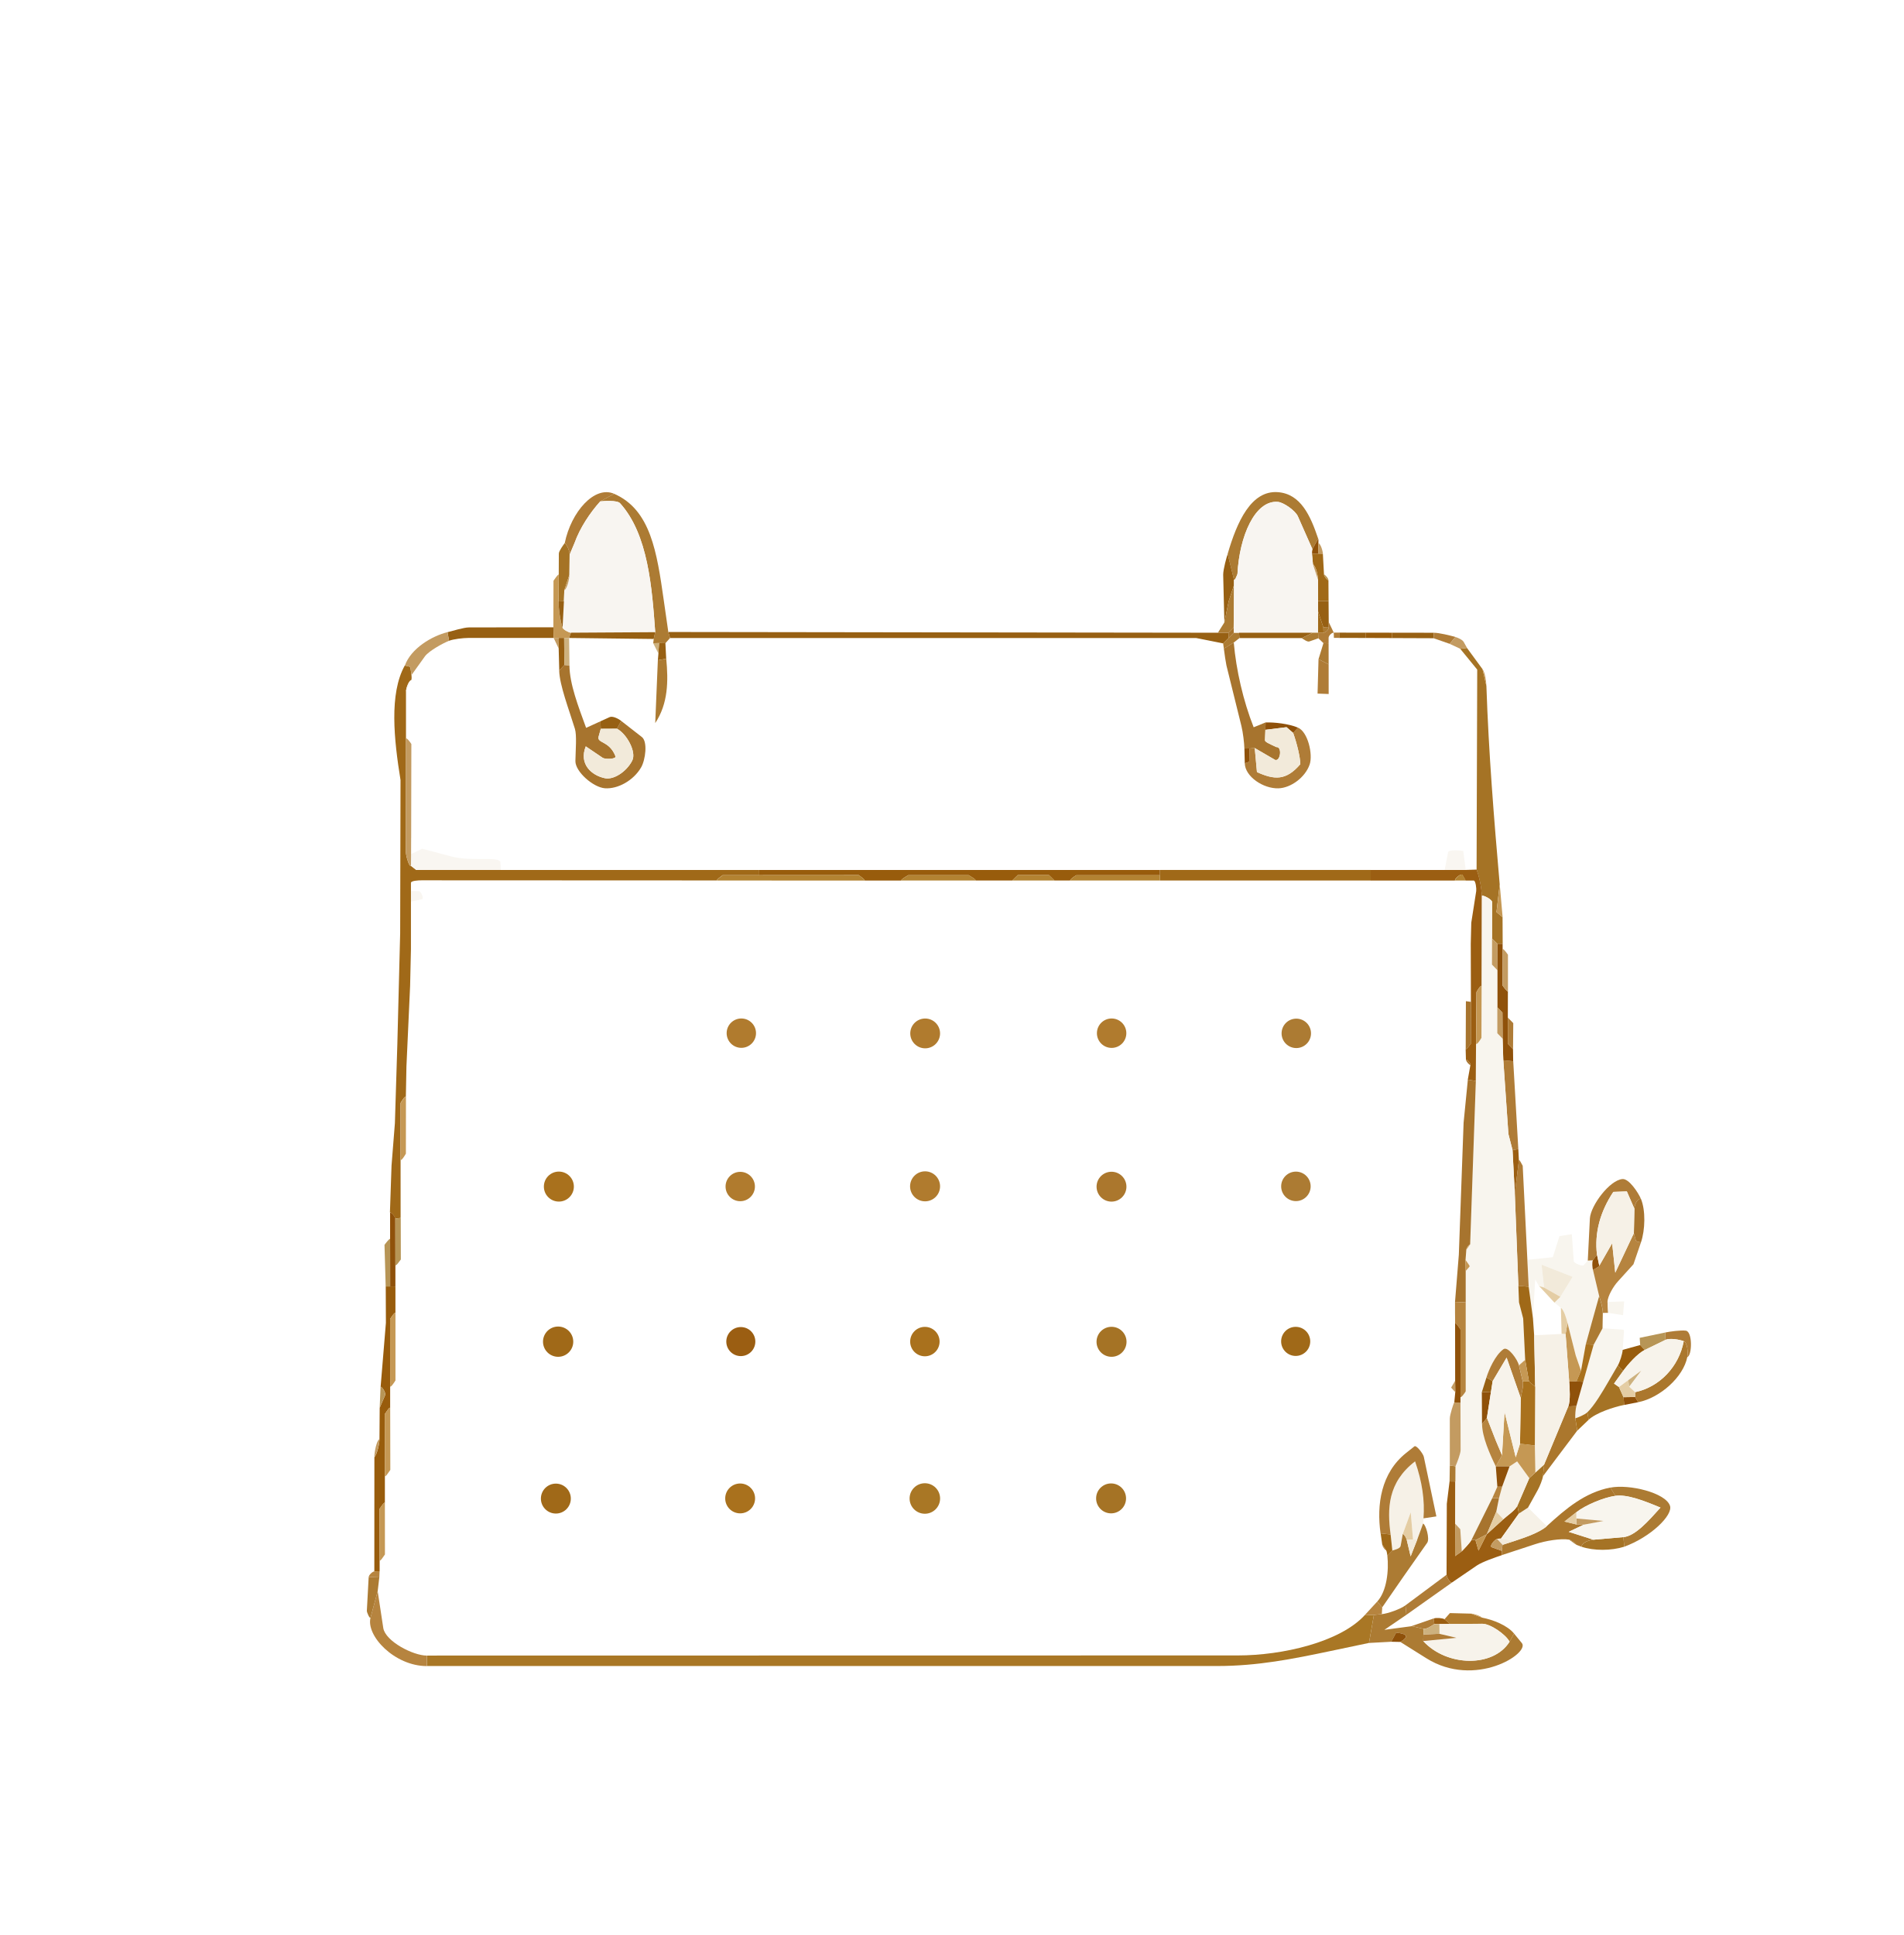
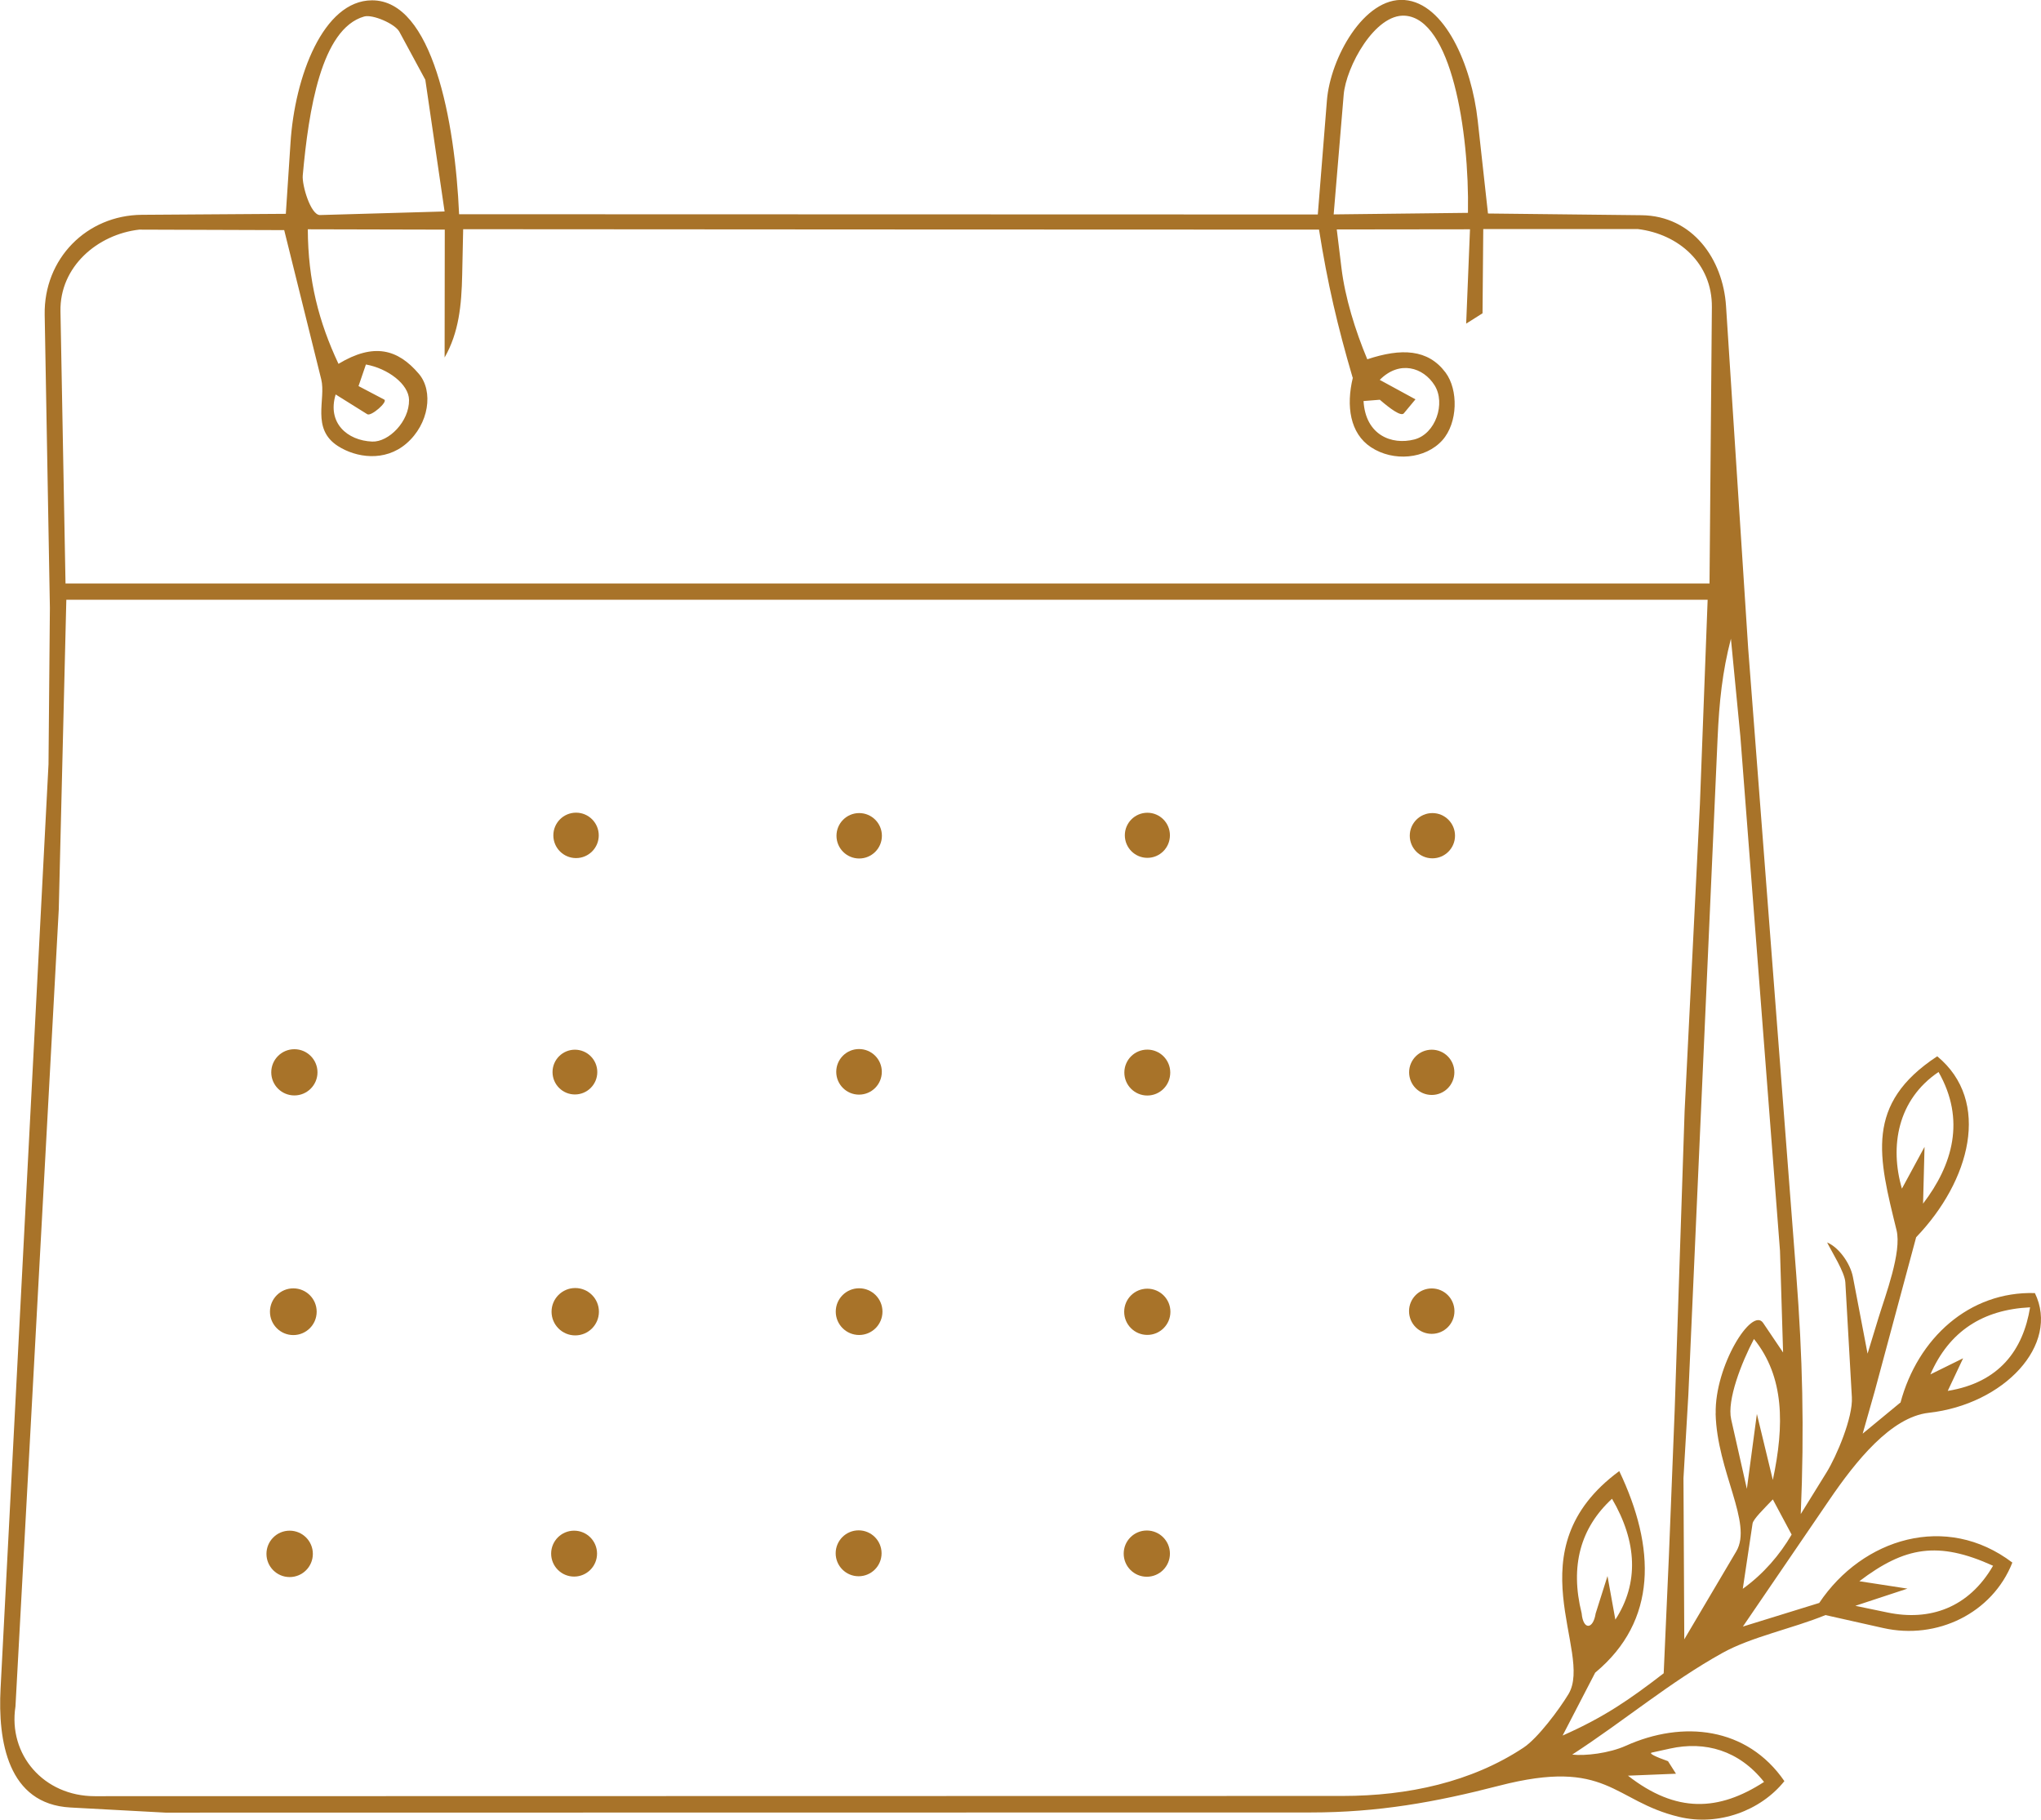
- <svg xmlns="http://www.w3.org/2000/svg" id="Layer_1" data-name="Layer 1" viewBox="0 0 595.11 605">
+ <svg xmlns="http://www.w3.org/2000/svg" id="Layer_2" data-name="Layer 2" viewBox="0 0 250.78 223.55">
  <defs>
    <style>
      .cls-1 {
-         fill: #b38332;
-       }
- 
-       .cls-2 {
-         fill: #a7742e;
-       }
- 
-       .cls-3 {
-         fill: #ac7b33;
-       }
- 
-       .cls-4 {
-         fill: #f8f5f1;
-       }
- 
-       .cls-5 {
-         fill: #b07b2e;
-       }
- 
-       .cls-6 {
-         fill: #cdb17e;
-       }
- 
-       .cls-7 {
-         fill: #c39b61;
-       }
- 
-       .cls-8 {
-         fill: #976013;
-       }
- 
-       .cls-9 {
-         fill: #f2eada;
-       }
- 
-       .cls-10 {
-         fill: #b6843f;
-       }
- 
-       .cls-11 {
-         fill: #af7c37;
-       }
- 
-       .cls-12 {
-         fill: #9b5e12;
-       }
- 
-       .cls-13 {
-         fill: #f6f1e7;
-       }
- 
-       .cls-14 {
-         fill: #a06918;
-       }
- 
-       .cls-15 {
-         fill: #985c0c;
-       }
- 
-       .cls-16 {
-         fill: #f7f3eb;
-       }
- 
-       .cls-17 {
-         fill: #f9f6f1;
-       }
- 
-       .cls-18 {
-         fill: #a9711d;
-       }
- 
-       .cls-19 {
-         fill: #a57325;
-       }
- 
-       .cls-20 {
-         fill: #ab772d;
-       }
- 
-       .cls-21 {
-         fill: #a97725;
-       }
- 
-       .cls-22 {
-         fill: #e4cda4;
-       }
- 
-       .cls-23 {
-         fill: #8f510a;
-       }
- 
-       .cls-24 {
-         fill: #f8f5ee;
-       }
- 
-       .cls-25 {
-         fill: #b79556;
-       }
- 
-       .cls-26 {
-         fill: #c59854;
+         fill: #a87329;
      }
    </style>
  </defs>
-   <path class="cls-21" d="M429.58,504.91l-1.54,8.77-12.07,2.54c-11.78,2.48-22.77,4.68-35.4,4.68h-247.1s-.01-3.27-.01-3.27l253.63-.04c13.78,0,31.79-4.1,39.59-12.56l2.91-.12Z" />
-   <path class="cls-14" d="M128.66,211.07c.06.43.07,1.19-.05,1.56-.77.11-1.67,2.56-1.67,3.56v14.73s-.02,35.61-.02,35.61c0,1.09,1.05,4.66,1.57,4.19l1.65,1.28h26.44s80.79,0,80.79,0l.02,1.63h-11.43c-.41.31-2.04,1.44-1.78,1.65l-92.37-.04c-1,0-3.32.13-3.32.79v2.55s0,3.3,0,3.3v14.86s-.26,11.5-.26,11.5l-1.15,25.18-.18,9.51c-.15-.49-1.42,1.47-1.65,1.93v17.72s.01,18.24.01,18.24l-1.69.21c0-.62-1.14-1.99-1.65-1.94l.5-14.65,1.05-13.24.77-24.86.88-34.58.11-47.87c-2.04-12.59-3.59-27,1.33-35.8,1.29.29,1.72.28,1.79.78l.29,2.17Z" />
-   <path class="cls-19" d="M463.52,209.16l1.23,5.32c.7,20.78,2.36,41.42,4.16,62.02l-1.01,8.68,1.9,1.57.04,8.33h-1.67s-1.66-1.65-1.66-1.65l.02-11.36c0-.87-2.99-2.38-3.25-1.93,0-2.4-.79-6.15-1.6-8.25l.2-62.53-5.32-6.51,2.12-.26,4.82,6.58Z" />
-   <path class="cls-24" d="M496.45,394.14l1.6-.09c-.32.65-.17,2.24,0,2.96l1.95,8.24-2.33,8.35-1.84,6.69-1.5,8.29-1.64-4.74-2.6-10.23c-.34-1.33-1.04-3.91-2.06-4.73l-2-1.6,1.86-1.81,3.82-6.25-9.73-3.8.78,7.15-1.53-.44-1.22-2.09-.72,12.18-1.34-9.9-.42-8.42,7.98-.82,2.09-6.59c.55-.08,4.25-.68,3.86-.61l.61,8.47c.04.59,2.7,1.65,3.08,1.24l1.29-1.43Z" />
-   <polygon class="cls-8" points="380.8 197.83 384.09 197.83 384.12 199.49 382.44 201.17 374.02 199.49 209.51 199.49 208.96 197.6 380.8 197.83" />
-   <path class="cls-3" d="M439.45,501.92l.28,2.97-6.88,4.7,8.56-1.16,3.7.86-.04,1.76-.07,2.06c7.41,8.06,21.93,8.3,26.99.21l1.4-2.57,2.45,2.98c2.59,3.16-14.61,14.3-29.85,4.75l-8.15-5.11c2.74-1.59,2.24-2.56-1.3-2.9l-1.53,2.84-6.97.38,1.54-8.77,2.48-.24c1.95-.19,5.83-1.6,7.39-2.75Z" />
-   <path class="cls-12" d="M455,476.41l-.04,10.12,2.1-1.51c.62-.63,2.53-2.55,3.04-3.57l1.24.1.95,3.28,2.59-5.14,5.17-4.68c1.08-1.05,3.76-2.79,4.38-4.23l.47,2.45-5.61,7.84c-.3-.03-.89,0-1.2.09-.81.24-2.47,2.26-1.69,2.6l3.16,1.12v1.37c-1.92.63-6.14,2.1-7.8,3.23l-7.86,5.37c-.82-.32-1.62-1.92-1.61-2.48l.08-22.19.86-6.99,1.82.03-.05,13.18Z" />
-   <path class="cls-24" d="M507.7,415.77l.05.69-.39,5.58c-.09,1.34-.87,3.76-1.53,4.9l-2.91,5.01c-1.81,3.11-4.45,7.6-6.59,9.61-.76.71-2.94,1.67-3.77,1.88-.08-.96.08-2.97.33-3.85l2.14-7.58,3.26-11.57,2.78-5.15,6.65.47Z" />
-   <path class="cls-3" d="M412.16,168.41l-1.82,3.29-4.53-10.23c-.76-1.79-4.46-4.38-6.25-4.54-7.16-.63-12.05,10.73-12.65,22.53-.16.44-.85,2.29-1.09,1.77l-1.97-8.05c2.91-10.01,7.33-19.93,15.71-19.3,7.14.54,10.18,7.37,12.59,14.53Z" />
-   <path class="cls-20" d="M503.52,465.12l1.57,2.57c-3.71.51-9.4,2.92-12.22,5.13l-3.71,2.91,3.76.91,2.31.04-4.74,2.26,7.72,2.46c-1.13.1-3.55.77-3.73,2.2l-1.61-.61c-.05-.46-1.6-1.48-2.24-1.6-2.66-.45-7.4.35-10.62,1.41l-10.46,3.43v-1.37s.25-1.86.25-1.86l3.8-1.23c3.02-.99,7.89-2.65,10.03-4.61,5.93-5.43,11.9-10.51,19.87-12.06Z" />
-   <path class="cls-3" d="M192.03,154.4c11.44,4.98,13.37,18.32,15.52,33.36l1.41,9.84.55,1.88-1.46,1.62-1.99-.04-1.82.05.16-1.35.47-2.12c-1.01-13.78-2.17-30.55-11-40.31-.91-1-5.17-.7-6.21-.57l4.37-2.37Z" />
-   <path class="cls-3" d="M507.87,483.59l-.3-2.99c3.76-.33,7.97-5.2,11.61-9.23-5.21-2.18-10.39-4.19-14.1-3.68l-1.57-2.57c5.92-1.15,17.26,1.6,18.64,5.67,1,2.95-6.04,9.8-14.29,12.8Z" />
-   <path class="cls-11" d="M477.55,393.89l.42,8.42-3.22-.28-1.12-28.98,1.28-10.26c.15-.47.9,1.27,1.19,1.69l1.46,29.41Z" />
-   <path class="cls-11" d="M513.04,374.79c-1.28.03-2.01,2.13-2.03,3.11l-2.35-5.39-4.23.15c-4.14,6.23-5.93,12.86-5.11,19.63l-1.27,1.76-1.6.09.66-13.23c.3-4.06,6.17-11.94,10.2-12.27,2.04-.15,4.95,4.3,5.73,6.15Z" />
-   <path class="cls-10" d="M513.08,388.43l-2.35,6.86-4.94,5.45c-1.31,1.44-3.17,4.55-3.17,6.33l.2,3.4-1.66.03c.03-1.4-.7-3.9-1.15-5.26l-1.95-8.24c.3-.12,1.72-.79,1.99-1.25l4.02-7.02.97,9.19,5.82-12.34.57,2.13c.16.47.41.57,1.65.72Z" />
-   <path class="cls-10" d="M133.45,517.63v3.29c-10.08,0-19.13-9.51-17.58-15.21l2.22-8.2,1.75,11.52c.68,4.15,9.32,8.61,13.61,8.61Z" />
-   <path class="cls-15" d="M123.64,402.23v8.31c-.17-.45-1.39,1.42-1.67,1.87l.02,21.07v6.75c-.16-.5-1.35,1.47-1.69,1.91l.04,19.37v8.39c-.17-.46-1.35,1.46-1.68,1.87l.04,16.12v3.36s-1.66.06-1.66.06l.02-35.65c.94-1.22,1.58-4.27,1.59-5.68l.07-9.83,1.72-3.97c.21-.84-.99-2.59-1.43-2.6l1.65-19.97-.05-11.39h1.4s1.65.01,1.65.01Z" />
-   <polygon class="cls-11" points="473.14 331.81 474.73 359.29 472.93 359.61 471.63 354.56 470.04 331.5 473.14 331.81" />
-   <path class="cls-8" d="M173.03,196.13l.07,3.33h-26.64c-1.66,0-4.77.37-6.05.89l-.49-2.69c1.49-.37,5.08-1.49,6.69-1.49l26.42-.04Z" />
-   <path class="cls-20" d="M492.88,439.6c-.25.89-.41,2.9-.33,3.85l.6,3.86-6.93,9.2-3.79,5.06.36-3.67,7.55-18.16,2.54-.14Z" />
-   <path class="cls-13" d="M483.64,477.18c-2.14,1.96-7.01,3.62-10.03,4.61l-4.31-.72,5.61-7.84,2.85-1.86,5.89,5.81Z" />
-   <path class="cls-19" d="M507.5,428.65l-2.84,3.94,1.54,1.08,1.42,3.17.23,2.42c-3.28.64-8.89,2.5-11.15,4.66l-.38-2.36c2.14-2.01,4.79-6.5,6.59-9.61l2.91-5.01,1.67,1.7Z" />
-   <path class="cls-11" d="M192.03,154.4l-4.37,2.37c-3.2,3.58-6.31,8.23-8.02,12.99l-1.53,3.64c0-.92-.65-2.86-1.53-3.62,1.99-9.74,9.31-18.07,15.45-15.39Z" />
-   <path class="cls-20" d="M527.56,424.3c-1.23,6.29-8.58,12.79-15.37,14.12l-.93-1.63v-1.51c7.69-1.63,13.72-8.03,15.19-15.94,1.18.45,1.38,3.59,1.11,4.96Z" />
-   <path class="cls-23" d="M469.85,296.77l-.04,11.37c.28.42,1.44,2.04,1.66,1.75l-.02,8.29v8.17s1.62,1.67,1.62,1.67l.05,3.79-3.1-.31-.21-6.74-.05-8.16-1.63-1.72v-11.55s.02-8.25.02-8.25h1.67s0,1.69,0,1.69Z" />
-   <path class="cls-7" d="M139.92,197.65l.49,2.69c-2,.81-6.22,3.13-7.52,4.83l-4.23,5.9-.29-2.17c-.07-.5-.5-.49-1.79-.78,1.89-5.37,8.45-9.26,13.34-10.47Z" />
-   <path class="cls-11" d="M453.9,494.85l-14.17,10.04-.28-2.97,12.84-9.55c0,.56.79,2.16,1.61,2.48Z" />
-   <path class="cls-5" d="M459.91,504.51l3.49,1.27c3.5.66,7.9,2.41,9.99,4.96l-1.4,2.57c-1.15-2.26-6.01-5.62-8.48-5.61l-10.13.06-1.73-1.49,1.69-1.92,6.57.17Z" />
-   <path class="cls-19" d="M482.44,461.56c-.14,1.03-1.03,3.23-1.62,4.29l-3.06,5.52-2.85,1.86-.47-2.45,3.73-8.63,1.9-1.74,2.73-2.51-.36,3.67Z" />
-   <path class="cls-8" d="M385.82,181.23v1.75s-1.65,5.02-1.65,5.02l-1.35,6.61-.37-14.92c0-1.7,1.08-5.56,1.41-6.51l1.97,8.05Z" />
-   <path class="cls-3" d="M118.62,492.97l-.53,4.53-2.22,8.2c-.24.64-1.19-1.61-1.17-2.05l.57-10.54,3.34-.14Z" />
-   <path class="cls-19" d="M178.1,173.41l-.06,6.28-1.61,4.91-.11,3.36-1.67.08.05-8.32.03-6.66c0-.77,1.5-2.81,1.85-3.27.87.76,1.54,2.69,1.53,3.62Z" />
-   <path class="cls-19" d="M498.21,481.41l9.36-.81.3,2.99c-4.09,1.3-9.51,1.31-13.38.02.18-1.43,2.6-2.1,3.73-2.2Z" />
-   <path class="cls-2" d="M513.08,388.43c-1.24-.15-1.49-.25-1.65-.72l-.57-2.13.16-7.68c.02-.98.74-3.08,2.03-3.11,1.53,3.66,1.34,9.82.03,13.64Z" />
-   <path class="cls-14" d="M413.62,173.11l.35,6.48c.03.61.84,1.68,1.39,1.83l.04,6.5h-3.28s-.01-6.61-.01-6.61c0-1.39-.67-4.3-1.59-4.9l-.31-3.29,1.91-.03,1.49.02Z" />
-   <path class="cls-26" d="M174.65,188.04c-.01,2.45.56,6.15,1.24,8.23.19.57,2.01,1.55,2.61,1.55l-.57,1.65h-1.55s-1.65-.02-1.65-.02h-1.64s-.07-3.33-.07-3.33l.04-14.55c.34-.41,1.48-2.24,1.63-1.86l-.05,8.32Z" />
-   <path class="cls-23" d="M123.61,381.06l.02,14.51v6.67s-1.64,0-1.64,0l-.02-14.84v-8.28c.5-.06,1.64,1.32,1.64,1.94Z" />
-   <path class="cls-11" d="M527.56,424.3c.27-1.37.07-4.51-1.11-4.96-1.34-.52-4.41-1.04-5.7-.41l-.02-2.32c1.43-.3,4.76-.76,6.37-.56,2.13.26,2,7.74.47,8.25Z" />
-   <polygon class="cls-3" points="385.73 196.17 384.09 197.83 380.8 197.83 382.82 194.61 384.17 187.99 385.84 182.98 385.73 196.17" />
-   <polygon class="cls-25" points="520.72 416.61 520.74 418.93 514.22 422.1 512.83 420.54 512.68 418.29 520.72 416.61" />
-   <path class="cls-25" d="M121.99,402.23h-1.4s-.37-13-.37-13c.3-.42,1.6-2.15,1.76-1.84l.02,14.84Z" />
-   <path class="cls-7" d="M471.47,309.89c-.22.29-1.39-1.33-1.66-1.75l.04-11.37c.2-.29,1.36,1.33,1.64,1.74v11.38Z" />
-   <polygon class="cls-8" points="448.31 197.84 448.23 199.55 435.27 199.5 435.26 197.82 448.31 197.84" />
-   <polygon class="cls-12" points="474.91 362.78 473.63 373.04 472.93 359.61 474.73 359.29 474.91 362.78" />
-   <polygon class="cls-8" points="415.4 187.92 415.45 194.51 415.45 196.22 413.78 196.16 412.13 191.23 412.12 187.92 415.4 187.92" />
-   <path class="cls-11" d="M455.06,199.16l-1.8,2.14-5.03-1.75.08-1.71c1.73,0,5.1.85,6.75,1.32Z" />
-   <polygon class="cls-11" points="473.08 328.02 471.45 326.34 471.46 318.17 473.15 319.89 473.08 328.02" />
-   <polygon class="cls-24" points="507.82 406.9 507.48 411.21 502.81 410.48 502.61 407.08 507.82 406.9" />
-   <polygon class="cls-26" points="469.82 286.76 467.91 285.19 468.92 276.51 469.82 286.76" />
-   <path class="cls-11" d="M448.31,506.02l.15,1.76c-.82.56-2.44,1.65-3.37,1.49l-3.7-.86,6.91-2.4Z" />
-   <polygon class="cls-8" points="426.96 197.81 426.96 199.47 418.72 199.45 418.72 197.8 426.96 197.81" />
-   <polygon class="cls-15" points="435.26 197.82 435.27 199.5 426.96 199.47 426.96 197.81 435.26 197.82" />
-   <path class="cls-7" d="M458.7,202.59l-2.12.26-3.32-1.54,1.8-2.14c.78.22,2.19.83,2.59,1.54l1.05,1.89Z" />
-   <path class="cls-18" d="M496.7,443.93l-3.54,3.38-.6-3.86c.82-.22,3.01-1.17,3.77-1.88l.38,2.36Z" />
-   <path class="cls-25" d="M118.71,440.15l.28-6.57c.44.01,1.65,1.76,1.43,2.6l-1.72,3.97Z" />
-   <polygon class="cls-23" points="511.26 436.79 512.19 438.42 507.85 439.27 507.62 436.85 511.26 436.79" />
-   <path class="cls-23" d="M412.21,169.77l-.08,3.32-1.91.03c-.03-.35,0-1.05.13-1.42l1.82-3.29c.1.3.06,1.03.05,1.36Z" />
-   <path class="cls-26" d="M464.75,214.49l-1.23-5.32c.83,1.14,1.18,3.87,1.23,5.32Z" />
-   <path class="cls-7" d="M117.05,455.66c0-1.79.73-5.34,1.59-5.68,0,1.41-.65,4.46-1.59,5.68Z" />
-   <path class="cls-12" d="M451.64,506.26l1.73,1.49-3.34.02h-1.57s-.15-1.75-.15-1.75c.77-.27,2.61-.15,3.33.24Z" />
-   <path class="cls-23" d="M437.83,513.37l-2.83-.06,1.53-2.84c3.54.34,4.04,1.31,1.3,2.9Z" />
-   <path class="cls-7" d="M413.62,173.11l-1.49-.02.08-3.32c.72.3,1.35,2.34,1.41,3.34Z" />
-   <path class="cls-10" d="M118.69,491.25l-.08,1.73-3.34.14c.04-.66,1.1-1.7,1.76-1.81l1.66-.06Z" />
-   <path class="cls-26" d="M463.39,505.77l-3.49-1.27c1,.03,3.03.78,3.49,1.27Z" />
-   <path class="cls-11" d="M417.02,197.8c-.65,0-1.61.97-1.61,1.62v1.69s-1.61-.03-1.61-.03l-1.6-1.52-.07-1.75h1.69c.65,0,1.63-.95,1.63-1.6v-1.71s1.57,3.29,1.57,3.29Z" />
-   <polygon class="cls-11" points="418.72 199.45 417.07 199.44 417.02 197.8 418.72 197.8 418.72 199.45" />
-   <path class="cls-19" d="M492.88,483l-2.24-1.6c.65.11,2.19,1.13,2.24,1.6Z" />
-   <path class="cls-25" d="M415.36,181.42c-.55-.14-1.36-1.22-1.39-1.83.36.12,1.39,1.2,1.39,1.83Z" />
-   <polygon class="cls-10" points="432.18 502.56 432.05 504.67 429.58 504.91 426.67 505.03 430.63 500.73 432.18 502.56" />
-   <path class="cls-15" d="M362.67,272v1.65s-26.16,0-26.16,0c-.47.24-2.18,1.46-1.87,1.65h-4.95s-1.72-1.69-1.72-1.69h-9.75s-1.72,1.69-1.72,1.69h-11.54c.54-.14-1.68-1.42-2.11-1.67h-18.86c-.43.25-2.65,1.53-2.11,1.68h-11.54c.27-.22-1.38-1.34-1.83-1.7l-31.12.02-.02-1.63h125.28Z" />
-   <path class="cls-17" d="M156.59,272.01h-26.44s-1.65-1.29-1.65-1.29l.03-3.67,3.47-1.69,9.06,2.41c6.56,1.74,15.12-.19,15.4,1.85l.13,2.39Z" />
-   <path class="cls-1" d="M237.4,273.64l31.12-.02c.45.35,2.1,1.48,1.83,1.7l-46.15-.02c-.26-.22,1.37-1.34,1.78-1.65h11.43Z" />
-   <path class="cls-7" d="M128.55,262.06l-.02,4.99-.03,3.67c-.52.47-1.57-3.1-1.57-4.19v-35.61c.2-.41,1.42,1.24,1.69,1.71l-.06,29.44Z" />
-   <path class="cls-26" d="M125.28,362.6v-17.72c.23-.46,1.5-2.42,1.65-1.93l-.02,17.73c-.21.46-1.46,2.42-1.63,1.92Z" />
-   <path class="cls-25" d="M123.63,395.56l-.02-14.51,1.69-.21.03,12.95c-.34.41-1.48,2.15-1.69,1.77Z" />
-   <path class="cls-17" d="M128.52,281.89v-3.3s2.49.04,2.49.04c.64.03,1.6,2.34.98,2.51l-3.47.75Z" />
-   <path class="cls-17" d="M126.95,216.19c0-1,.9-3.45,1.67-3.56l-1.67,3.56Z" />
-   <path class="cls-24" d="M466.52,293.43l-.03,8.15,1.68,1.74v11.55s-.01,8.17-.01,8.17l1.67,1.71.21,6.74,1.59,23.06,1.29,5.05.7,13.43,1.12,28.98.2,5.16,1.31,5.05.62,12.92-1.94,1.72c-.41-1.75-3.42-6.07-4.85-5.04-2.62,1.87-4.59,6.51-5.32,8.84l-1.44,4.6.06,9.92c.03,4.12,2.5,9.62,4.3,13.28l.48,6.36-1.59,3.57-6.48,13.04c-.51,1.02-2.42,2.94-3.04,3.57l-.48-6.89-1.58-1.72.05-13.18.03-4.78c.4-.86,1.61-3.89,1.61-5.11l-.05-14.72v-1.85c.19.37,1.4-1.3,1.64-1.77v-27.79s0-9.84,0-9.84c.08-.1,1.25-1.34,1.25-1.47,0-.21-1.01-1.55-1.3-1.98l.24-3.17,1.2-1.69,1.78-51.09.08-11.63c.24.46,1.44-1.45,1.66-1.86l.05-16.16.06-28.19c.25-.44,3.25,1.06,3.25,1.93l-.02,11.36Z" />
-   <path class="cls-12" d="M451.69,272h6.59s3.41-.11,3.41-.11c.82,2.1,1.61,5.85,1.6,8.25l-.06,28.19c-.2-.45-1.39,1.43-1.59,1.88l-.13,16.13-.08,11.63-2.5-.39.81-4.54c.11-.63-.94-1.84-1.39-1.75l-.09-3.31c.2.38,1.35-1.36,1.7-1.76l-.05-12.96-.05-18.19.16-6.57,1.55-9.92c.1-.66-.16-3.27-.81-3.27h-2.51s-.97-1.72-.97-1.72c-.5-.69-2.66,1.31-2.33,1.72h-26.38s0-3.3,0-3.3h23.08Z" />
-   <polygon class="cls-7" points="468.18 295.07 468.17 303.32 466.49 301.59 466.52 293.43 468.18 295.07" />
-   <polygon class="cls-14" points="477.97 402.31 479.31 412.21 479.68 417.49 480 433.57 478.06 431.92 476.87 425.16 476.25 412.24 474.94 407.19 474.75 402.03 477.97 402.31" />
-   <polygon class="cls-26" points="494.33 428.57 492.9 431.91 490.63 431.97 489.51 417.14 490.1 413.61 492.69 423.84 494.33 428.57" />
-   <polygon class="cls-9" points="487.89 405.46 482.77 402.56 481.99 395.41 491.72 399.21 487.89 405.46" />
-   <path class="cls-3" d="M501.15,410.51l-.09,4.8-2.78,5.15-2.45-.17,1.84-6.69,2.33-8.35c.44,1.36,1.17,3.86,1.15,5.26Z" />
-   <polygon class="cls-18" points="495.02 432.02 492.9 431.91 494.33 428.57 495.83 420.29 498.28 420.45 495.02 432.02" />
-   <path class="cls-22" d="M490.1,413.61l-.58,3.53-1.26-.07-.22-8.19c1.02.82,1.73,3.39,2.06,4.73Z" />
-   <path class="cls-23" d="M500.04,395.75c-.27.47-1.69,1.14-1.99,1.25-.17-.72-.32-2.31,0-2.96l1.27-1.76.72,3.46Z" />
-   <polygon class="cls-22" points="487.89 405.46 486.03 407.28 481.24 402.12 482.77 402.56 487.89 405.46" />
-   <polygon class="cls-3" points="387.54 199.5 385.76 200.89 382.66 202.82 382.44 201.17 384.12 199.49 385.78 197.83 387.4 197.83 387.54 199.5" />
-   <polygon class="cls-2" points="385.78 197.83 384.12 199.49 384.09 197.83 385.73 196.17 385.78 197.83" />
-   <path class="cls-16" d="M453.38,507.75l10.13-.06c2.48-.01,7.33,3.35,8.48,5.61-5.07,8.09-19.58,7.85-26.99-.21l10.42-1.01-5.33-1.26-.04-3.05,3.34-.02Z" />
-   <polygon class="cls-11" points="450.08 510.83 455.41 512.09 444.99 513.09 445.07 511.03 450.08 510.83" />
-   <path class="cls-6" d="M450.08,510.83l-5.01.21.04-1.76c.93.16,2.54-.93,3.37-1.49h1.57s.04,3.04.04,3.04Z" />
-   <path class="cls-13" d="M478.16,462.15l-3.73,8.63c-.62,1.44-3.3,3.18-4.38,4.23l-2.21-2.36.84-4.23.98-3.59,2.33-6.35,2.37-1.56,3.8,5.23Z" />
-   <polygon class="cls-2" points="467.84 472.65 464.88 479.69 461.34 481.55 460.1 481.45 466.58 468.41 468.69 468.42 467.84 472.65" />
-   <polygon class="cls-7" points="457.06 485.02 454.96 486.53 455 476.41 456.58 478.13 457.06 485.02" />
-   <polygon class="cls-22" points="470.06 475.01 464.88 479.69 467.84 472.65 470.06 475.01" />
-   <path class="cls-9" d="M473.61,481.79l-3.8,1.23-1.72-1.86c.31-.09.91-.12,1.2-.09l4.31.72Z" />
-   <path class="cls-7" d="M469.81,483.02l-.25,1.86-3.16-1.12c-.78-.34.88-2.36,1.69-2.6l1.72,1.86Z" />
-   <polygon class="cls-3" points="455.05 463.22 453.23 463.19 453.31 458.19 455.08 458.45 455.05 463.22" />
-   <polygon class="cls-26" points="461.34 481.55 464.88 479.69 462.29 484.83 461.34 481.55" />
-   <path class="cls-15" d="M514.22,422.1c-2.19,1.07-5.24,4.49-6.72,6.55l-1.67-1.7c.66-1.14,1.44-3.56,1.53-4.9l5.47-1.51,1.39,1.56Z" />
-   <path class="cls-23" d="M495.02,432.02l-2.14,7.58-2.54.14c.74-1.79.43-5.87.29-7.77l2.27-.06,2.12.12Z" />
-   <path class="cls-4" d="M410.34,171.7c-.12.37-.16,1.07-.13,1.42l.31,3.29,1.59,4.9v6.61s.02,3.3.02,3.3v6.6s-1.65,0-1.65,0h-23.08s-1.61,0-1.61,0l-.05-1.66.1-13.2v-1.75c.23.51.92-1.34,1.08-1.77.6-11.79,5.49-23.16,12.65-22.53,1.79.16,5.49,2.75,6.25,4.54l4.53,10.23Z" />
-   <path class="cls-24" d="M505.08,467.69c3.71-.51,8.89,1.5,14.1,3.68-3.65,4.03-7.85,8.91-11.61,9.23l-9.36.81-7.72-2.46,4.74-2.26,6.14-1.16-8.5-.77v-1.94c2.82-2.22,8.5-4.63,12.22-5.13Z" />
-   <polygon class="cls-7" points="495.23 476.7 492.92 476.65 492.87 474.77 501.37 475.54 495.23 476.7" />
-   <polygon class="cls-22" points="492.87 474.77 492.92 476.65 489.15 475.74 492.87 472.82 492.87 474.77" />
-   <path class="cls-4" d="M204.87,197.66l-26.36.16c-.6,0-2.42-.98-2.61-1.55l.43-8.31.11-3.36c.91-.57,1.6-3.5,1.61-4.91l.06-6.28,1.53-3.64c1.71-4.77,4.83-9.42,8.02-12.99,1.04-.13,5.3-.43,6.21.57,8.83,9.76,9.99,26.54,11,40.31Z" />
-   <polygon class="cls-8" points="204.87 197.66 204.39 199.78 177.94 199.47 178.51 197.82 204.87 197.66" />
-   <polygon class="cls-8" points="208.3 205.94 205.69 206.43 205.87 204.34 206.06 201.07 208.05 201.11 208.3 205.94" />
-   <polygon class="cls-6" points="205.87 204.34 204.24 201.12 206.06 201.07 205.87 204.34" />
-   <path class="cls-13" d="M511.02,377.9l-.16,7.68-5.82,12.34-.97-9.19-4.02,7.02-.72-3.46c-.82-6.77.97-13.4,5.11-19.63l4.23-.15,2.35,5.39Z" />
-   <path class="cls-26" d="M120.34,461.5l-.04-19.37c.34-.44,1.53-2.41,1.7-1.91l.04,19.36c-.34.44-1.53,2.41-1.7,1.91Z" />
-   <path class="cls-26" d="M118.69,487.88l-.04-16.12c.34-.41,1.52-2.34,1.69-1.87l.02,16.13c-.31.4-1.5,2.33-1.67,1.86Z" />
-   <path class="cls-13" d="M488.26,417.07l1.26.07,1.12,14.83c.14,1.9.46,5.98-.29,7.77l-7.55,18.16-2.73,2.51-.16-8.47.1-18.37-.32-16.08,8.58-.42Z" />
-   <path class="cls-26" d="M121.99,433.48l-.02-21.07c.27-.45,1.5-2.32,1.68-1.87v21.07c-.26.45-1.49,2.32-1.66,1.87Z" />
-   <path class="cls-16" d="M526.45,419.34c-1.46,7.91-7.5,14.31-15.2,15.94l-1.87-1.71,3.8-5.04-4.08,3-2.9,2.14-1.54-1.08,2.84-3.94c1.48-2.06,4.53-5.48,6.72-6.55l6.52-3.18c1.29-.63,4.36-.11,5.7.41Z" />
-   <polygon class="cls-22" points="509.1 431.53 509.38 433.56 511.25 435.28 511.26 436.79 507.62 436.85 506.2 433.67 509.1 431.53" />
-   <polygon class="cls-7" points="469.83 324.76 468.16 323.05 468.16 314.88 469.79 316.6 469.83 324.76" />
-   <polygon class="cls-26" points="475.26 451.38 479.9 451.94 480.06 460.41 478.16 462.15 474.36 456.92 471.99 458.48 467.69 458.48 469.63 454.99 470.42 441.46 473.92 455.64 475.26 451.38" />
-   <path class="cls-8" d="M175.9,196.27c-.69-2.08-1.26-5.78-1.24-8.23l1.67-.08-.43,8.31Z" />
-   <path class="cls-7" d="M176.43,184.59l1.61-4.91c-.01,1.41-.7,4.34-1.61,4.91Z" />
-   <path class="cls-7" d="M412.11,181.31l-1.59-4.9c.91.6,1.58,3.52,1.59,4.9Z" />
-   <polygon class="cls-8" points="176.46 207.93 174.86 209.65 174.68 202.76 174.74 199.45 176.39 199.46 176.46 207.93" />
-   <polygon class="cls-6" points="178.06 208.07 176.46 207.93 176.39 199.46 177.94 199.47 178.06 208.07" />
-   <polygon class="cls-7" points="174.68 202.76 173.11 199.45 174.74 199.45 174.68 202.76" />
-   <polygon class="cls-14" points="413.78 196.16 413.82 197.82 412.12 197.82 412.13 191.23 413.78 196.16" />
-   <path class="cls-3" d="M413.82,197.82l-.03-1.66,1.66.06c0,.66-.98,1.61-1.63,1.6Z" />
-   <path class="cls-2" d="M461.45,337.97l-1.78,51.09c-.39.06-1.16,1.06-1.2,1.69l-.24,3.17.05,3.45v9.84s-3.34-.16-3.34-.16l1.19-14.75,1.49-41.26,1.33-13.46,2.5.39Z" />
-   <path class="cls-13" d="M445.08,474.72l-.13,1.66-1.78,4.88-1.37.1-.72-8.5-2.49,6.77-.66,3.7c-.15.85-1.71,1.2-2.6,1.47l-.54-5.02c-1.09-8.14-.91-16.27,7.65-22.87,2.24,6.48,3.05,12.24,2.63,17.81Z" />
-   <path class="cls-11" d="M445.08,474.72c.42-5.58-.38-11.33-2.63-17.81-8.56,6.6-8.74,14.73-7.65,22.87l-3.14-.36c-1.28-8.93.13-18.89,7.98-25.13l2.6-2.07c.62-.49,2.74,2.31,2.94,3.26l3.93,18.64-4.04.61Z" />
-   <path class="cls-3" d="M432.18,502.56l-1.55-1.83c3-3.26,3.65-9.73,3.15-14.34l1.56-1.6c.89-.26,2.45-.62,2.6-1.47l.66-3.7c.53.14,1.11,1.27,1.25,1.88l1.21,5.12,2.11-5.37,1.78-4.88c.82.19,2.17,4.74,1.29,6l-7.38,10.51-6.69,9.68Z" />
-   <circle class="cls-18" cx="174.74" cy="371" r="4.69" />
-   <circle class="cls-14" cx="174.51" cy="419.49" r="4.73" />
-   <circle class="cls-21" cx="289.17" cy="468.52" r="4.77" />
-   <circle class="cls-19" cx="347.54" cy="419.53" r="4.69" />
-   <circle class="cls-5" cx="347.57" cy="323.04" r="4.6" />
-   <circle class="cls-3" cx="405.31" cy="323.09" r="4.6" />
-   <circle class="cls-20" cx="347.53" cy="371.03" r="4.67" />
-   <circle class="cls-3" cx="405.19" cy="370.93" r="4.61" />
-   <circle class="cls-19" cx="347.4" cy="468.49" r="4.68" />
-   <circle class="cls-18" cx="231.42" cy="468.5" r="4.67" />
-   <circle class="cls-5" cx="289.24" cy="370.92" r="4.69" />
-   <circle class="cls-14" cx="173.8" cy="468.55" r="4.68" />
-   <circle class="cls-5" cx="289.27" cy="323.11" r="4.66" />
-   <circle class="cls-5" cx="231.45" cy="370.98" r="4.59" />
-   <circle class="cls-5" cx="231.79" cy="323.03" r="4.59" />
-   <circle class="cls-14" cx="405.12" cy="419.4" r="4.55" />
-   <circle class="cls-18" cx="289.18" cy="419.46" r="4.6" />
-   <path class="cls-7" d="M456.64,438.62l.05,14.72c0,1.22-1.21,4.25-1.61,5.11l-1.77-.26v-14.66c0-1.24,1.19-4.83,1.4-5.07l1.93.16Z" />
-   <path class="cls-10" d="M458.28,407.22v27.79c-.24.47-1.45,2.14-1.64,1.77v-21.06c-.26-.45-1.48-2.32-1.68-1.88v-1.71s-.02-1.65-.02-1.65v-3.42s3.34.16,3.34.16Z" />
-   <circle class="cls-12" cx="231.63" cy="419.46" r="4.54" />
-   <path class="cls-23" d="M456.64,436.77v1.85s-1.93-.16-1.93-.16l.31-3.21-.04-3.54-.02-17.88c.19-.44,1.42,1.43,1.69,1.88v21.06Z" />
-   <path class="cls-2" d="M458.28,327.98l.06-14.95,1.6.22.05,12.96c-.34.41-1.5,2.14-1.7,1.76Z" />
-   <path class="cls-14" d="M434.8,479.77l.54,5.02-1.56,1.6c-.1-.65-.17-1.31-.36-1.63l-1.24-1.84-.5-3.5,3.14.36Z" />
-   <path class="cls-7" d="M455.02,435.25c-.14-.16-1.33-1.35-1.28-1.43l1.24-2.11.04,3.54Z" />
-   <path class="cls-25" d="M454.95,412.13l-.02-1.65.02,1.65Z" />
-   <path class="cls-2" d="M459.76,333.04c-.43-.13-1.37-1.14-1.39-1.75.45-.09,1.5,1.12,1.39,1.75Z" />
-   <path class="cls-11" d="M433.41,484.76c-.49-.23-1.15-1.23-1.24-1.84l1.24,1.84Z" />
-   <path class="cls-2" d="M187.75,225.52l.09,2.36-.68,2.44c-.59,2.14,3.36,1.21,5.27,6.14.35.91-3.2,1.03-4.01.48l-5.27-3.57c-2.23,5.55,1.82,9.11,6.01,9.96,2.73.56,6.73-2.04,8.51-5.5,1.41-2.75-1.79-8.45-4.77-9.97l1.32-2.46,6.47,5.04c1.86,1.45,1.14,7.13-.24,9.51-2.39,4.11-7.31,6.81-11.32,6.51-3.63-.27-9.28-5.18-9.22-8.53.07-3.56.46-8.04-.15-10.04-1.82-5.94-4.81-13.67-4.92-18.23l1.6-1.72,1.6.14c.08,5.82,2.75,12.73,5.22,19.49l4.47-2.04Z" />
-   <rect class="cls-14" x="362.67" y="272" width="65.94" height="3.3" />
-   <path class="cls-2" d="M395.7,225.89l-.06,2.3-.13,3.24c-.02.57,1.34,1.1,3.54,2.16,1.9-.2,1.32,4.49-.34,4.02l-6.4-3.72-1.63.13-1.6.02c-.04-1.7-.43-5.02-.93-7.05l-4.68-18.92-.4-2.31-.41-2.95,3.1-1.92c.75,8.63,2.96,18.25,6.22,26.5l3.72-1.51Z" />
-   <path class="cls-11" d="M389.2,238.65c.88-.32,1.36-.26,1.4-.76l.09-3.87,1.63-.13.69,7.52c5.39,2.43,9.07,2.77,13.56-2.48-.05-2.22-1-6.27-2.24-9.77l1.52-1.65c3.09,1.32,4.71,8.36,3.64,11.51-1.39,4.06-5.91,7.35-9.77,7.46-4.73.14-10.42-3.66-10.52-7.83Z" />
-   <path class="cls-3" d="M205.69,206.43l2.62-.49c.68,6.99.61,14.04-3.44,20.14l.82-19.65Z" />
-   <path class="cls-17" d="M458.28,272h-6.59s1.08-5.53,1.08-5.53c.22-.9,3.66-.6,4.74-.41l.78,5.94Z" />
-   <polygon class="cls-8" points="410.48 197.82 406.99 199.51 387.54 199.5 387.4 197.83 410.48 197.82" />
-   <polygon class="cls-11" points="415.42 207.73 415.43 216.99 411.96 216.86 412.26 206.09 415.42 207.73" />
-   <path class="cls-8" d="M194.23,225.39l-1.32,2.46-5.07.03-.09-2.36,2.87-1.31c.95-.43,2.79.54,3.62,1.18Z" />
-   <polygon class="cls-3" points="415.42 207.73 412.26 206.09 413.8 201.09 415.41 201.12 415.42 207.73" />
-   <path class="cls-23" d="M405.85,227.51l-1.52,1.65-2.07-1.79-6.61.82.06-2.3c2.66-.11,7.24.38,10.15,1.62Z" />
-   <path class="cls-23" d="M389.2,238.65l-.11-4.62,1.6-.02-.09,3.87c-.03.5-.51.45-1.4.76Z" />
-   <path class="cls-3" d="M412.2,199.57l-2.79.98c-.64.23-1.76-.63-2.41-1.04l3.49-1.69h1.65s.07,1.75.07,1.75Z" />
-   <path class="cls-3" d="M383.47,208.07l-.4-2.31.4,2.31Z" />
-   <path class="cls-1" d="M362.67,273.65v1.65s-28.02,0-28.02,0c-.31-.19,1.4-1.41,1.87-1.65h26.16Z" />
-   <path class="cls-1" d="M304.97,275.3h-23.08c-.54-.14,1.68-1.42,2.11-1.67h18.86c.43.25,2.65,1.53,2.11,1.67Z" />
-   <polygon class="cls-1" points="329.7 275.3 316.51 275.3 318.23 273.61 327.98 273.61 329.7 275.3" />
-   <path class="cls-1" d="M458.29,275.3h-3.3c-.33-.41,1.83-2.41,2.33-1.72l.97,1.72Z" />
-   <path class="cls-11" d="M474.93,426.88l1.19,5.08c.3,1.29-.42,3.79-.64,5.12l-4.41-12.61-4.37,7.37-1.94-1.16c.73-2.34,2.7-6.97,5.32-8.84,1.44-1.03,4.44,3.29,4.85,5.04Z" />
-   <path class="cls-10" d="M469.63,454.99l-1.94,3.49c-1.8-3.66-4.28-9.17-4.3-13.28l1.52-1.91,2.81,7.18,1.91,4.52Z" />
-   <path class="cls-26" d="M461.53,326.34l.13-16.13c.2-.46,1.39-2.34,1.59-1.88l-.05,16.16c-.22.41-1.42,2.31-1.66,1.86Z" />
-   <polygon class="cls-23" points="466.18 435.17 464.91 443.29 463.38 445.2 463.32 435.28 466.18 435.17" />
-   <polygon class="cls-26" points="478.06 431.92 476.13 431.96 474.93 426.88 476.87 425.16 478.06 431.92" />
-   <polygon class="cls-23" points="471.99 458.48 469.67 464.83 468.17 464.84 467.69 458.48 471.99 458.48" />
-   <polygon class="cls-10" points="469.67 464.83 468.69 468.42 466.58 468.41 468.17 464.84 469.67 464.83" />
-   <polygon class="cls-8" points="466.7 431.84 466.18 435.17 463.32 435.28 464.76 430.69 466.7 431.84" />
-   <path class="cls-11" d="M476.25,412.24l-1.31-5.05,1.31,5.05Z" />
-   <path class="cls-26" d="M458.28,397.38l-.05-3.45c.29.43,1.3,1.78,1.3,1.98,0,.13-1.18,1.37-1.25,1.47Z" />
-   <path class="cls-26" d="M458.47,390.76c.05-.63.82-1.63,1.2-1.69l-1.2,1.69Z" />
-   <path class="cls-18" d="M480,433.57l-.1,18.37-4.64-.55.23-14.3c.22-1.34.95-3.83.64-5.12l1.93-.05,1.94,1.65Z" />
-   <polygon class="cls-6" points="509.38 433.56 509.1 431.53 513.18 428.53 509.38 433.56" />
-   <polygon class="cls-16" points="475.48 437.08 475.26 451.38 473.92 455.64 470.42 441.46 469.63 454.99 467.71 450.47 464.91 443.29 466.18 435.17 466.7 431.84 471.07 424.48 475.48 437.08" />
-   <path class="cls-22" d="M441.8,481.36l-1.95.14c-.14-.6-.73-1.74-1.25-1.88l2.49-6.77.72,8.5Z" />
-   <polygon class="cls-9" points="443.17 481.26 441.06 486.63 439.85 481.51 441.8 481.36 443.17 481.26" />
-   <path class="cls-9" d="M192.91,227.84c2.98,1.53,6.18,7.22,4.77,9.97-1.78,3.47-5.79,6.06-8.51,5.5-4.18-.85-8.24-4.42-6.01-9.96l5.27,3.57c.81.55,4.36.43,4.01-.48-1.9-4.93-5.86-4-5.27-6.14l.68-2.44,5.07-.03Z" />
-   <path class="cls-9" d="M404.33,229.15c1.24,3.5,2.2,7.55,2.24,9.77-4.49,5.25-8.17,4.91-13.56,2.48l-.69-7.52,6.4,3.72c1.66.47,2.23-4.22.34-4.02-2.2-1.05-3.57-1.58-3.54-2.16l.13-3.24,6.61-.82,2.07,1.79Z" />
+   <g id="Layer_1-2" data-name="Layer 1">
+     <g>
+       <path class="cls-1" d="M233.51,172.34c2.11-7.91,8.44-13.72,16.52-13.48,3.09,6.36-3.79,13.68-13.05,14.71-4.64.52-8.98,5.97-12.2,10.69l-10.63,15.57,9.38-2.9c5.31-7.94,15.61-11.13,23.73-4.96-2.45,6.22-9.26,9.53-15.87,8.04l-7.09-1.59c-4.09,1.67-9.13,2.68-12.68,4.66-6.52,3.63-11.74,8.11-18.44,12.48,1.59.18,4.53-.16,6.58-1.08,7.01-3.16,14.91-2.32,19.49,4.34-2.91,3.63-8.09,5.56-12.95,4.39-8.14-1.95-8.75-7.28-22.13-3.82-7.81,2.02-14.84,3.28-23.13,3.28l-140.72.02-11.67-.63c-7.71-.42-8.92-8.18-8.58-14.61l5.89-113.55.17-19.22-.64-36.01c-.12-6.9,5.17-12.23,11.94-12.28l17.69-.12.57-8.64C36.2,9.37,39.74.07,45.69.04c7.44-.04,10.22,14.8,10.72,26.28l105.51.03,1.12-14.01c.42-5.21,4.56-12.71,9.52-12.34s8.26,8,9.01,14.82l1.26,11.41,18.86.21c6.28.07,10.02,5.4,10.39,11.17l2.72,42.04,4.44,57.83,1.47,19.14c.77,10,1,18.92.55,29.39l3.17-5.12c1.21-1.95,3.26-6.74,3.11-9.24l-.8-14.1c-.07-1.26-1.67-3.75-2.24-4.91,1.46.61,2.85,2.59,3.17,4.24l1.8,9.42,1.35-4.42c.85-2.77,2.87-8.06,2.21-10.75-2.21-8.98-3.95-15.49,5-21.36,6.68,5.52,4.04,15.33-2.59,22.23l-5.08,18.88-1.49,5.25,4.62-3.81ZM54.63,26l-2.37-16.2-3.19-5.9c-.53-.98-3.29-2.17-4.33-1.87-5.27,1.51-6.82,11.52-7.54,19.52-.11,1.19.96,4.84,2.1,4.87l15.32-.44ZM180.37,26.15c.18-10.16-2.08-23.82-7.73-24.22-3.69-.26-7.25,6.26-7.54,9.71l-1.23,14.7,16.49-.19ZM166.2,46.39c-1.86-6.34-3.09-11.59-4.13-18.18l-54.85-.02-50.31-.03-.12,5.57c-.08,3.8-.41,7.12-2.16,10.19l.02-15.71-16.83-.04c.03,6.3,1.35,11.38,3.77,16.53,4.33-2.61,7.28-1.82,9.87,1.22,1.83,2.14,1.26,6.18-1.54,8.58-2.65,2.27-6.17,1.73-8.4.3-3.32-2.13-1.44-5.75-2.05-8.2l-4.55-18.33-17.81-.06c-5.11.58-9.79,4.54-9.68,10.05l.62,33.42h202s.29-33.95.29-33.95c.05-5.35-4.05-8.97-9.1-9.59h-18.99s-.09,10.35-.09,10.35l-2.01,1.27.47-11.59-16.37.02.58,4.76c.44,3.6,1.68,7.63,3.17,11.19,4.19-1.39,7.45-1.26,9.61,1.62,1.59,2.12,1.53,6.18-.38,8.32-2.07,2.32-6.03,2.68-8.78.86-2.58-1.7-3.07-5.07-2.22-8.56ZM41.24,48.47c-1.05,3.47,1.4,5.65,4.49,5.78,2.02.08,4.57-2.46,4.53-5.12-.03-1.93-2.61-3.87-5.3-4.35-.64,1.87-1.03,3.02-.91,2.65l3.16,1.66c.49.26-1.61,2.1-2.08,1.8l-3.89-2.43ZM169.55,49.11l-2.01.16c.24,4.17,3.44,5.44,6.24,4.72,2.61-.67,3.88-4.43,2.49-6.65s-4.32-3.11-6.74-.67l4.39,2.39-1.43,1.72c-.35.42-1.71-.6-2.94-1.66ZM196.01,205.48l-4.01,7.74c5.09-2.25,8.22-4.41,12.42-7.65l.64-14.42.71-17.91,1.22-36.72,1.88-37.72.95-25.12H8.15s-.93,38.05-.93,38.05L1.9,209.65c-.92,5.93,3.48,11.02,9.75,11.02l153.34-.03c8,0,15.83-1.71,22.2-5.93,1.76-1.16,4.4-4.71,5.53-6.58,3.11-5.17-6.94-17.69,6.24-27.4,4.48,9.39,4.72,18.38-2.94,24.75ZM210.81,173.65c-.13-5.81,4.45-13.17,5.83-11.12l2.45,3.63-.38-12.49-4.87-63.21-1.16-11.99c-1.05,4.05-1.44,7.73-1.64,12.28l-3.59,80.6-.6,10.25.1,19.8,6.39-10.81c2.05-3.47-2.37-9.81-2.54-16.93ZM236.29,147.87c3.63-4.75,5.25-10.29,1.9-16.17-5.05,3.41-6.01,9.15-4.5,14.33l2.78-5.13-.18,6.98ZM239.31,170.88c6.38-1.03,9.28-5.06,10.13-10.27-5.81.28-9.94,2.94-12.25,8.24l4.02-1.98-1.89,4.01ZM215.87,173.71l1.96,8.11c1.43-6.73,1.43-12.67-2.32-17.32-1.53,2.9-3.33,7.5-2.8,9.87l1.93,8.54,1.23-9.2ZM197.51,193.6l.97,5.38c2.91-4.47,2.68-9.57-.41-14.85-3.88,3.57-5.18,8.27-3.73,14.07.19,2.11,1.42,1.99,1.72.02l1.46-4.61ZM214.14,195.19c2.54-1.82,4.56-4.19,6-6.66l-2.31-4.32c-1.11,1.16-2.41,2.43-2.49,2.96l-1.2,8.01ZM227.96,197.28l3.95.82c5.2,1.09,9.99-.57,12.98-5.74-6.75-3.06-10.83-2.35-16.43,1.9l5.91.91-6.4,2.11ZM200.03,218.15c5.94,4.63,11.14,4.38,16.72.77-3.07-3.88-7.24-5.05-11.55-4.1l-2.23.49c-.43.09.4.5,1.98,1.06-.05-.08.29.46.98,1.54l-5.91.24Z" />
+       <circle class="cls-1" cx="36.17" cy="131.74" r="2.84" />
+       <circle class="cls-1" cx="176" cy="102.67" r="2.78" />
+       <circle class="cls-1" cx="175.92" cy="161.08" r="2.79" />
+       <circle class="cls-1" cx="140.91" cy="190.87" r="2.84" />
+       <circle class="cls-1" cx="140.97" cy="131.77" r="2.82" />
+       <circle class="cls-1" cx="36.04" cy="161.15" r="2.87" />
+       <circle class="cls-1" cx="140.98" cy="102.62" r="2.77" />
+       <circle class="cls-1" cx="70.68" cy="161.15" r="2.91" />
+       <circle class="cls-1" cx="140.97" cy="161.16" r="2.84" />
+       <circle class="cls-1" cx="35.59" cy="190.9" r="2.85" />
+       <circle class="cls-1" cx="70.54" cy="190.87" r="2.82" />
+       <circle class="cls-1" cx="105.5" cy="190.83" r="2.82" />
+       <circle class="cls-1" cx="105.57" cy="102.68" r="2.79" />
+       <circle class="cls-1" cx="105.56" cy="161.14" r="2.87" />
+       <circle class="cls-1" cx="175.92" cy="131.74" r="2.78" />
+       <circle class="cls-1" cx="105.55" cy="131.68" r="2.8" />
+       <circle class="cls-1" cx="70.78" cy="102.63" r="2.79" />
+       <circle class="cls-1" cx="70.64" cy="131.71" r="2.75" />
+     </g>
+   </g>
</svg>
